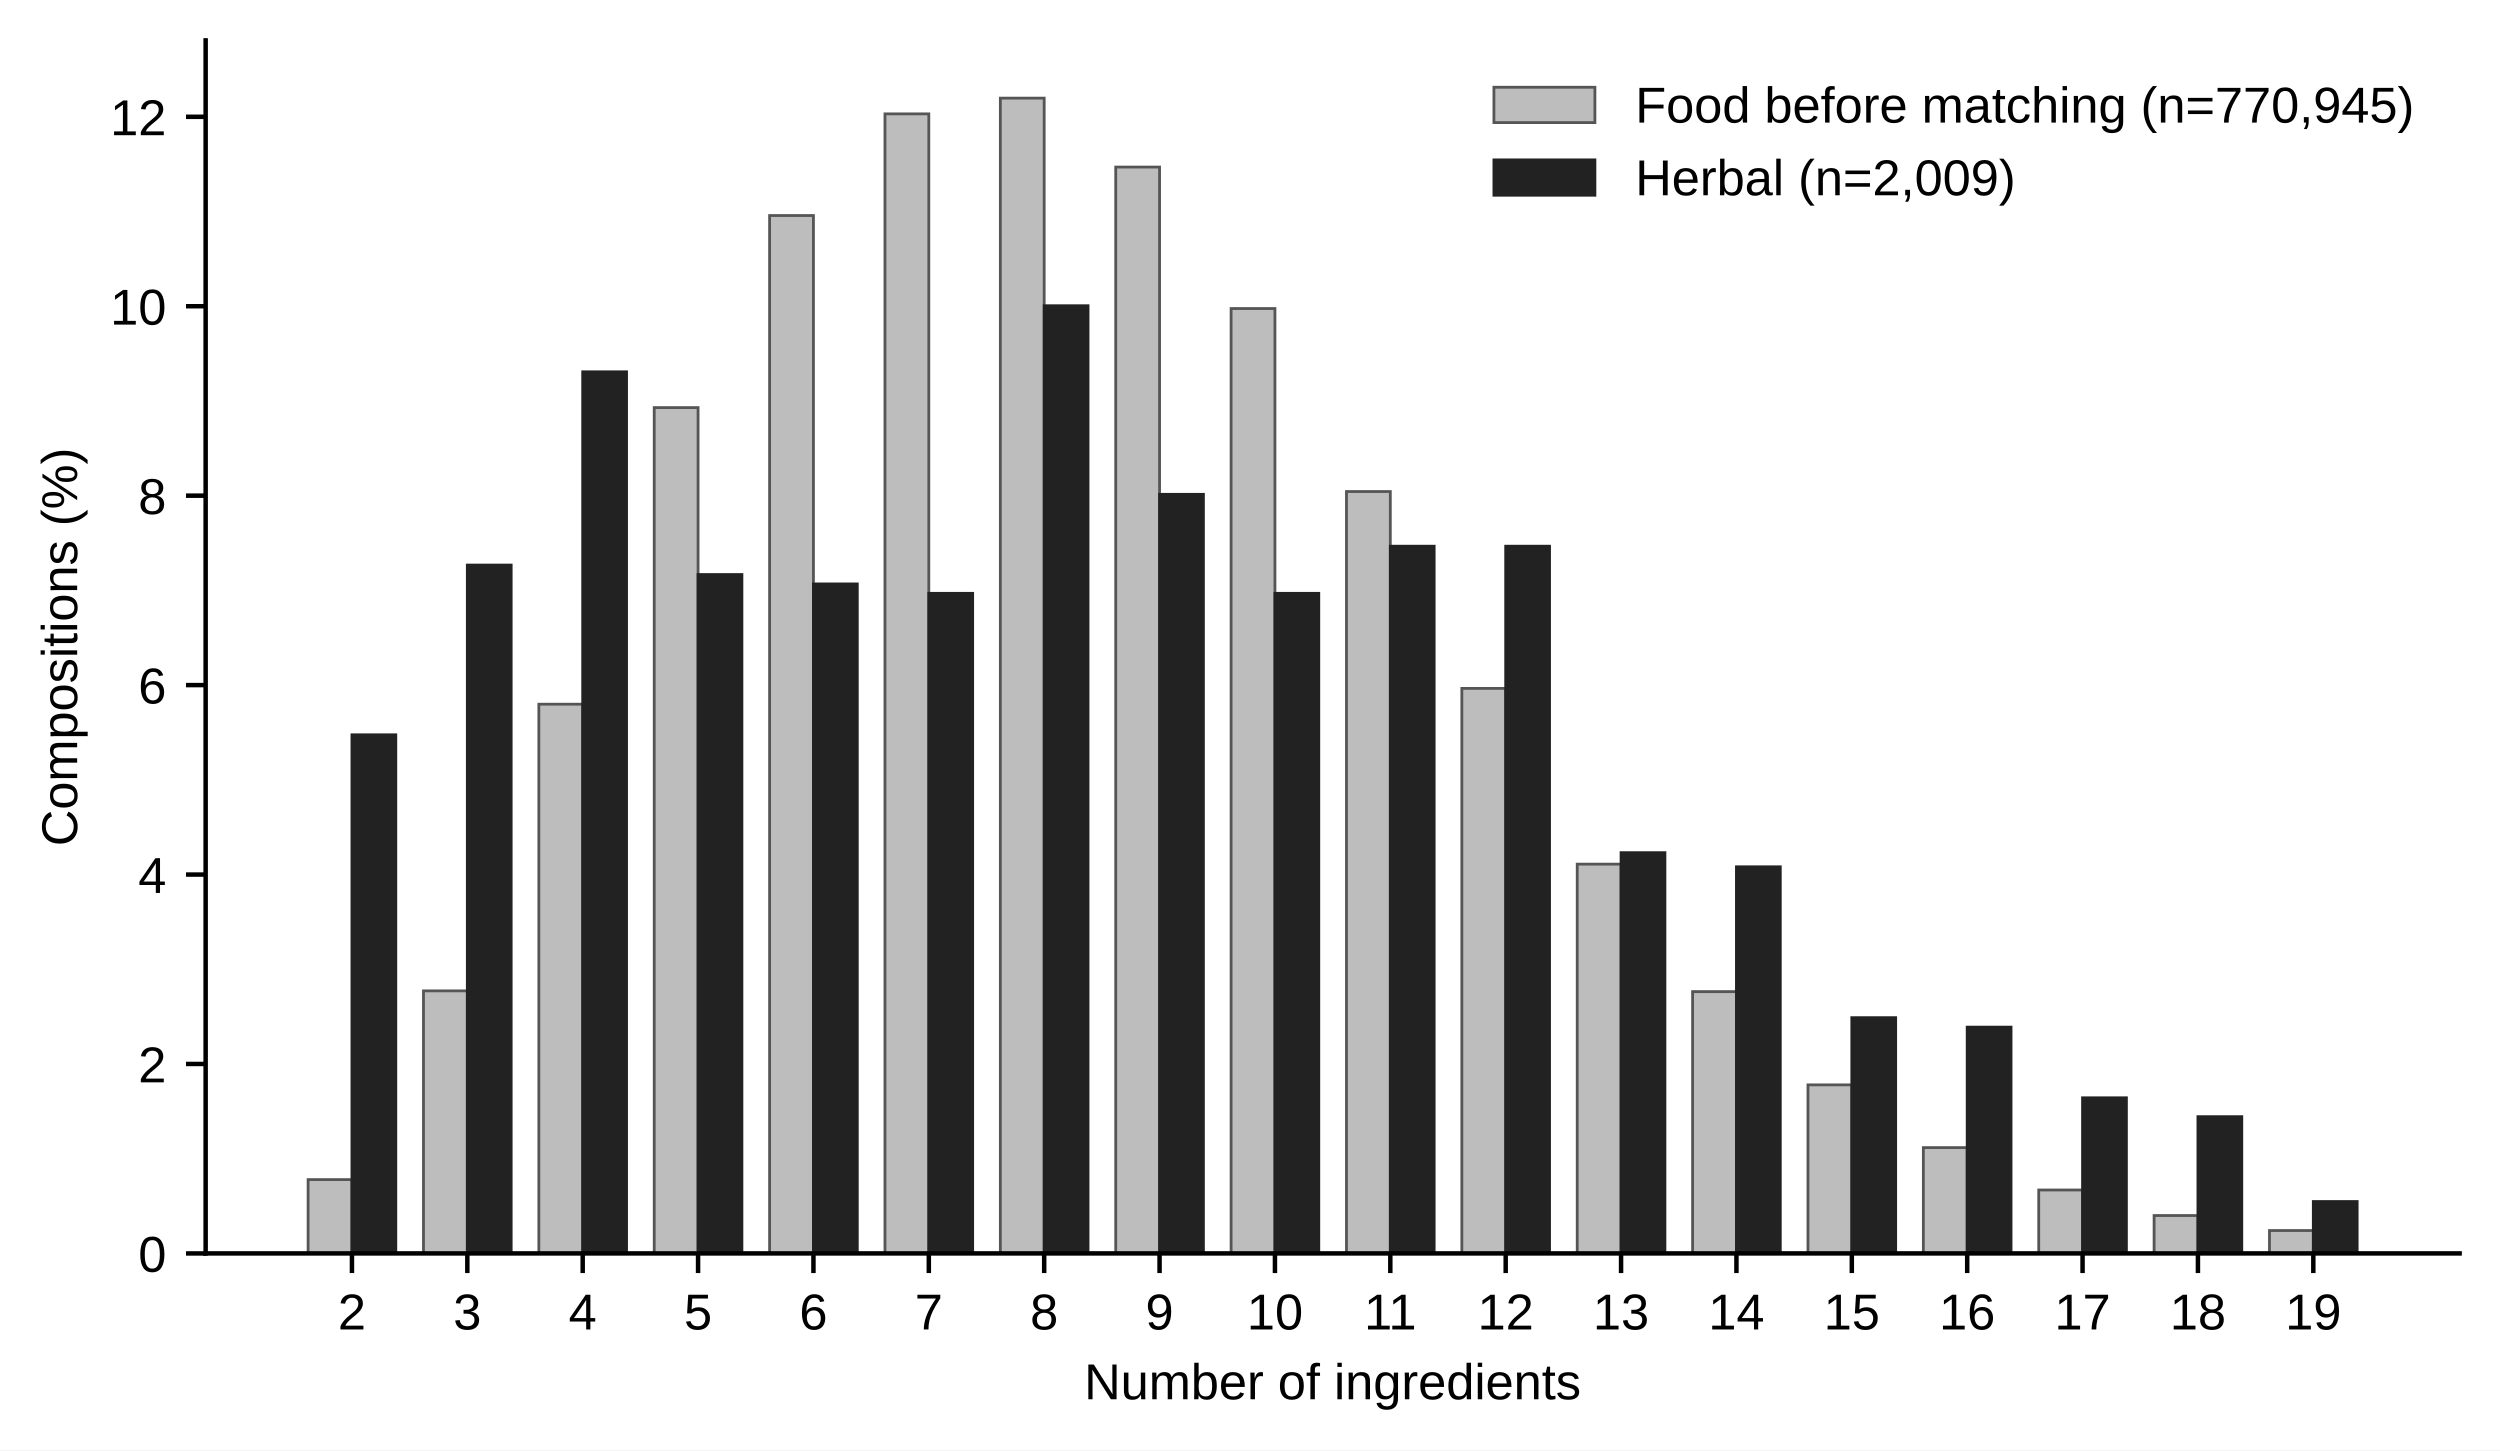
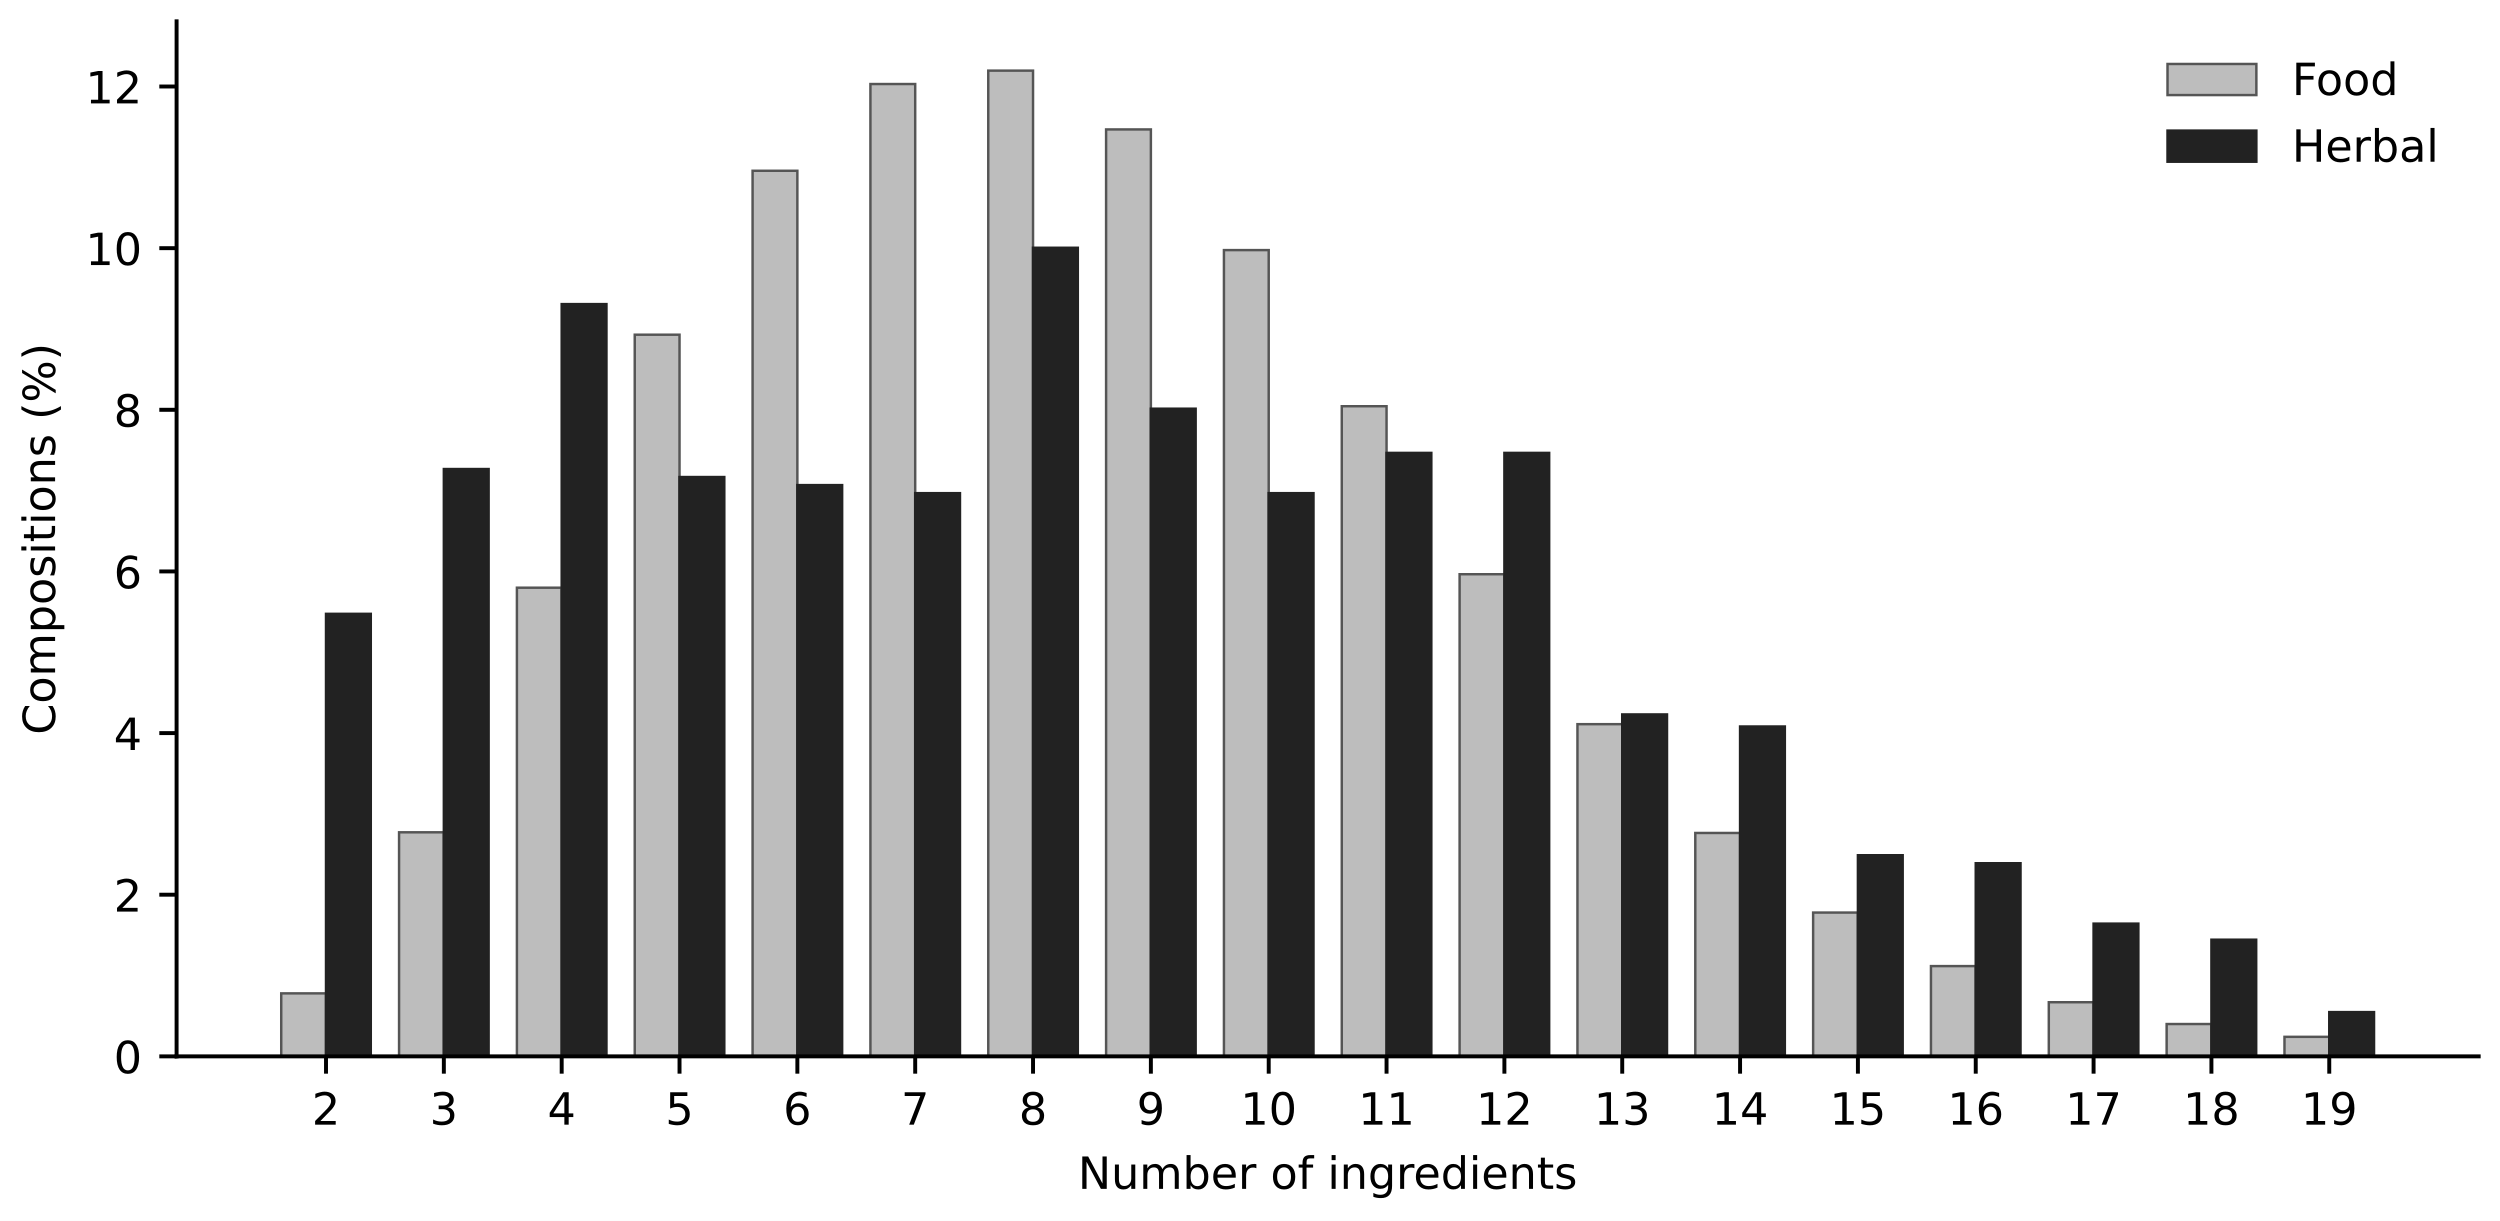
- <svg xmlns="http://www.w3.org/2000/svg" xmlns:xlink="http://www.w3.org/1999/xlink" width="445.616pt" height="258.509pt" viewBox="0 0 445.616 258.509" version="1.1">
+ <svg xmlns="http://www.w3.org/2000/svg" xmlns:xlink="http://www.w3.org/1999/xlink" width="506.451pt" height="247.319pt" viewBox="0 0 506.451 247.319" version="1.1">
  <defs>
    <style type="text/css">*{stroke-linejoin: round; stroke-linecap: butt}</style>
  </defs>
  <g id="figure_1">
    <g id="patch_1">
-       <path d="M 0 258.509 L 445.616 258.509 L 445.616 0 L 0 0 z " style="fill: #ffffff" />
+       <path d="M 0 247.319 L 506.451 247.319 L 506.451 0 L 0 0 z " style="fill: #ffffff" />
    </g>
    <g id="axes_1">
      <g id="patch_2">
-         <path d="M 36.656 223.416 L 438.416 223.416 L 438.416 7.2 L 36.656 7.2 z " style="fill: #ffffff" />
+         <path d="M 35.773 213.998 L 502.131 213.998 L 502.131 4.32 L 35.773 4.32 z " style="fill: #ffffff" />
      </g>
      <g id="patch_3">
-         <path d="M 54.918 223.416 L 62.733 223.416 L 62.733 210.261 L 54.918 210.261 z " clip-path="url(#p58b0df833a)" style="fill: #bdbdbd; stroke: #555555; stroke-width: 0.5; stroke-linejoin: miter" />
+         <path d="M 56.971 213.998 L 66.043 213.998 L 66.043 201.241 L 56.971 201.241 z " clip-path="url(#p1a6718b6a3)" style="fill: #bdbdbd; stroke: #555555; stroke-width: 0.5; stroke-linejoin: miter" />
      </g>
      <g id="patch_4">
-         <path d="M 75.483 223.416 L 83.298 223.416 L 83.298 176.615 L 75.483 176.615 z " clip-path="url(#p58b0df833a)" style="fill: #bdbdbd; stroke: #555555; stroke-width: 0.5; stroke-linejoin: miter" />
+         <path d="M 80.843 213.998 L 89.914 213.998 L 89.914 168.612 L 80.843 168.612 z " clip-path="url(#p1a6718b6a3)" style="fill: #bdbdbd; stroke: #555555; stroke-width: 0.5; stroke-linejoin: miter" />
      </g>
      <g id="patch_5">
-         <path d="M 96.048 223.416 L 103.863 223.416 L 103.863 125.516 L 96.048 125.516 z " clip-path="url(#p58b0df833a)" style="fill: #bdbdbd; stroke: #555555; stroke-width: 0.5; stroke-linejoin: miter" />
+         <path d="M 104.715 213.998 L 113.786 213.998 L 113.786 119.058 L 104.715 119.058 z " clip-path="url(#p1a6718b6a3)" style="fill: #bdbdbd; stroke: #555555; stroke-width: 0.5; stroke-linejoin: miter" />
      </g>
      <g id="patch_6">
-         <path d="M 116.613 223.416 L 124.428 223.416 L 124.428 72.658 L 116.613 72.658 z " clip-path="url(#p58b0df833a)" style="fill: #bdbdbd; stroke: #555555; stroke-width: 0.5; stroke-linejoin: miter" />
+         <path d="M 128.586 213.998 L 137.658 213.998 L 137.658 67.798 L 128.586 67.798 z " clip-path="url(#p1a6718b6a3)" style="fill: #bdbdbd; stroke: #555555; stroke-width: 0.5; stroke-linejoin: miter" />
      </g>
      <g id="patch_7">
-         <path d="M 137.178 223.416 L 144.993 223.416 L 144.993 38.418 L 137.178 38.418 z " clip-path="url(#p58b0df833a)" style="fill: #bdbdbd; stroke: #555555; stroke-width: 0.5; stroke-linejoin: miter" />
+         <path d="M 152.458 213.998 L 161.529 213.998 L 161.529 34.594 L 152.458 34.594 z " clip-path="url(#p1a6718b6a3)" style="fill: #bdbdbd; stroke: #555555; stroke-width: 0.5; stroke-linejoin: miter" />
      </g>
      <g id="patch_8">
-         <path d="M 157.744 223.416 L 165.558 223.416 L 165.558 20.299 L 157.744 20.299 z " clip-path="url(#p58b0df833a)" style="fill: #bdbdbd; stroke: #555555; stroke-width: 0.5; stroke-linejoin: miter" />
+         <path d="M 176.33 213.998 L 185.401 213.998 L 185.401 17.023 L 176.33 17.023 z " clip-path="url(#p1a6718b6a3)" style="fill: #bdbdbd; stroke: #555555; stroke-width: 0.5; stroke-linejoin: miter" />
      </g>
      <g id="patch_9">
-         <path d="M 178.309 223.416 L 186.123 223.416 L 186.123 17.496 L 178.309 17.496 z " clip-path="url(#p58b0df833a)" style="fill: #bdbdbd; stroke: #555555; stroke-width: 0.5; stroke-linejoin: miter" />
+         <path d="M 200.202 213.998 L 209.273 213.998 L 209.273 14.305 L 200.202 14.305 z " clip-path="url(#p1a6718b6a3)" style="fill: #bdbdbd; stroke: #555555; stroke-width: 0.5; stroke-linejoin: miter" />
      </g>
      <g id="patch_10">
-         <path d="M 198.874 223.416 L 206.688 223.416 L 206.688 29.779 L 198.874 29.779 z " clip-path="url(#p58b0df833a)" style="fill: #bdbdbd; stroke: #555555; stroke-width: 0.5; stroke-linejoin: miter" />
+         <path d="M 224.073 213.998 L 233.145 213.998 L 233.145 26.216 L 224.073 26.216 z " clip-path="url(#p1a6718b6a3)" style="fill: #bdbdbd; stroke: #555555; stroke-width: 0.5; stroke-linejoin: miter" />
      </g>
      <g id="patch_11">
-         <path d="M 219.439 223.416 L 227.254 223.416 L 227.254 54.996 L 219.439 54.996 z " clip-path="url(#p58b0df833a)" style="fill: #bdbdbd; stroke: #555555; stroke-width: 0.5; stroke-linejoin: miter" />
+         <path d="M 247.945 213.998 L 257.016 213.998 L 257.016 50.671 L 247.945 50.671 z " clip-path="url(#p1a6718b6a3)" style="fill: #bdbdbd; stroke: #555555; stroke-width: 0.5; stroke-linejoin: miter" />
      </g>
      <g id="patch_12">
-         <path d="M 240.004 223.416 L 247.819 223.416 L 247.819 87.611 L 240.004 87.611 z " clip-path="url(#p58b0df833a)" style="fill: #bdbdbd; stroke: #555555; stroke-width: 0.5; stroke-linejoin: miter" />
+         <path d="M 271.817 213.998 L 280.888 213.998 L 280.888 82.299 L 271.817 82.299 z " clip-path="url(#p1a6718b6a3)" style="fill: #bdbdbd; stroke: #555555; stroke-width: 0.5; stroke-linejoin: miter" />
      </g>
      <g id="patch_13">
-         <path d="M 260.569 223.416 L 268.384 223.416 L 268.384 122.704 L 260.569 122.704 z " clip-path="url(#p58b0df833a)" style="fill: #bdbdbd; stroke: #555555; stroke-width: 0.5; stroke-linejoin: miter" />
+         <path d="M 295.688 213.998 L 304.76 213.998 L 304.76 116.331 L 295.688 116.331 z " clip-path="url(#p1a6718b6a3)" style="fill: #bdbdbd; stroke: #555555; stroke-width: 0.5; stroke-linejoin: miter" />
      </g>
      <g id="patch_14">
-         <path d="M 281.134 223.416 L 288.949 223.416 L 288.949 154.024 L 281.134 154.024 z " clip-path="url(#p58b0df833a)" style="fill: #bdbdbd; stroke: #555555; stroke-width: 0.5; stroke-linejoin: miter" />
+         <path d="M 319.56 213.998 L 328.631 213.998 L 328.631 146.704 L 319.56 146.704 z " clip-path="url(#p1a6718b6a3)" style="fill: #bdbdbd; stroke: #555555; stroke-width: 0.5; stroke-linejoin: miter" />
      </g>
      <g id="patch_15">
-         <path d="M 301.699 223.416 L 309.514 223.416 L 309.514 176.755 L 301.699 176.755 z " clip-path="url(#p58b0df833a)" style="fill: #bdbdbd; stroke: #555555; stroke-width: 0.5; stroke-linejoin: miter" />
+         <path d="M 343.432 213.998 L 352.503 213.998 L 352.503 168.748 L 343.432 168.748 z " clip-path="url(#p1a6718b6a3)" style="fill: #bdbdbd; stroke: #555555; stroke-width: 0.5; stroke-linejoin: miter" />
      </g>
      <g id="patch_16">
-         <path d="M 322.264 223.416 L 330.079 223.416 L 330.079 193.375 L 322.264 193.375 z " clip-path="url(#p58b0df833a)" style="fill: #bdbdbd; stroke: #555555; stroke-width: 0.5; stroke-linejoin: miter" />
+         <path d="M 367.304 213.998 L 376.375 213.998 L 376.375 184.865 L 367.304 184.865 z " clip-path="url(#p1a6718b6a3)" style="fill: #bdbdbd; stroke: #555555; stroke-width: 0.5; stroke-linejoin: miter" />
      </g>
      <g id="patch_17">
-         <path d="M 342.83 223.416 L 350.644 223.416 L 350.644 204.556 L 342.83 204.556 z " clip-path="url(#p58b0df833a)" style="fill: #bdbdbd; stroke: #555555; stroke-width: 0.5; stroke-linejoin: miter" />
+         <path d="M 391.175 213.998 L 400.247 213.998 L 400.247 195.709 L 391.175 195.709 z " clip-path="url(#p1a6718b6a3)" style="fill: #bdbdbd; stroke: #555555; stroke-width: 0.5; stroke-linejoin: miter" />
      </g>
      <g id="patch_18">
-         <path d="M 363.395 223.416 L 371.209 223.416 L 371.209 212.114 L 363.395 212.114 z " clip-path="url(#p58b0df833a)" style="fill: #bdbdbd; stroke: #555555; stroke-width: 0.5; stroke-linejoin: miter" />
+         <path d="M 415.047 213.998 L 424.118 213.998 L 424.118 203.037 L 415.047 203.037 z " clip-path="url(#p1a6718b6a3)" style="fill: #bdbdbd; stroke: #555555; stroke-width: 0.5; stroke-linejoin: miter" />
      </g>
      <g id="patch_19">
-         <path d="M 383.96 223.416 L 391.774 223.416 L 391.774 216.664 L 383.96 216.664 z " clip-path="url(#p58b0df833a)" style="fill: #bdbdbd; stroke: #555555; stroke-width: 0.5; stroke-linejoin: miter" />
+         <path d="M 438.919 213.998 L 447.99 213.998 L 447.99 207.451 L 438.919 207.451 z " clip-path="url(#p1a6718b6a3)" style="fill: #bdbdbd; stroke: #555555; stroke-width: 0.5; stroke-linejoin: miter" />
      </g>
      <g id="patch_20">
-         <path d="M 404.525 223.416 L 412.34 223.416 L 412.34 219.341 L 404.525 219.341 z " clip-path="url(#p58b0df833a)" style="fill: #bdbdbd; stroke: #555555; stroke-width: 0.5; stroke-linejoin: miter" />
+         <path d="M 462.791 213.998 L 471.862 213.998 L 471.862 210.046 L 462.791 210.046 z " clip-path="url(#p1a6718b6a3)" style="fill: #bdbdbd; stroke: #555555; stroke-width: 0.5; stroke-linejoin: miter" />
      </g>
      <g id="patch_21">
-         <path d="M 62.733 223.416 L 70.547 223.416 L 70.547 130.975 L 62.733 130.975 z " clip-path="url(#p58b0df833a)" style="fill: #222222; stroke: #222222; stroke-width: 0.5; stroke-linejoin: miter" />
+         <path d="M 66.043 213.998 L 75.114 213.998 L 75.114 124.352 L 66.043 124.352 z " clip-path="url(#p1a6718b6a3)" style="fill: #222222; stroke: #222222; stroke-width: 0.5; stroke-linejoin: miter" />
      </g>
      <g id="patch_22">
-         <path d="M 83.298 223.416 L 91.113 223.416 L 91.113 100.722 L 83.298 100.722 z " clip-path="url(#p58b0df833a)" style="fill: #222222; stroke: #222222; stroke-width: 0.5; stroke-linejoin: miter" />
+         <path d="M 89.914 213.998 L 98.986 213.998 L 98.986 95.014 L 89.914 95.014 z " clip-path="url(#p1a6718b6a3)" style="fill: #222222; stroke: #222222; stroke-width: 0.5; stroke-linejoin: miter" />
      </g>
      <g id="patch_23">
-         <path d="M 103.863 223.416 L 111.678 223.416 L 111.678 66.267 L 103.863 66.267 z " clip-path="url(#p58b0df833a)" style="fill: #222222; stroke: #222222; stroke-width: 0.5; stroke-linejoin: miter" />
+         <path d="M 113.786 213.998 L 122.857 213.998 L 122.857 61.601 L 113.786 61.601 z " clip-path="url(#p1a6718b6a3)" style="fill: #222222; stroke: #222222; stroke-width: 0.5; stroke-linejoin: miter" />
      </g>
      <g id="patch_24">
-         <path d="M 124.428 223.416 L 132.243 223.416 L 132.243 102.403 L 124.428 102.403 z " clip-path="url(#p58b0df833a)" style="fill: #222222; stroke: #222222; stroke-width: 0.5; stroke-linejoin: miter" />
+         <path d="M 137.658 213.998 L 146.729 213.998 L 146.729 96.644 L 137.658 96.644 z " clip-path="url(#p1a6718b6a3)" style="fill: #222222; stroke: #222222; stroke-width: 0.5; stroke-linejoin: miter" />
      </g>
      <g id="patch_25">
-         <path d="M 144.993 223.416 L 152.808 223.416 L 152.808 104.083 L 144.993 104.083 z " clip-path="url(#p58b0df833a)" style="fill: #222222; stroke: #222222; stroke-width: 0.5; stroke-linejoin: miter" />
+         <path d="M 161.529 213.998 L 170.601 213.998 L 170.601 98.274 L 161.529 98.274 z " clip-path="url(#p1a6718b6a3)" style="fill: #222222; stroke: #222222; stroke-width: 0.5; stroke-linejoin: miter" />
      </g>
      <g id="patch_26">
-         <path d="M 165.558 223.416 L 173.373 223.416 L 173.373 105.764 L 165.558 105.764 z " clip-path="url(#p58b0df833a)" style="fill: #222222; stroke: #222222; stroke-width: 0.5; stroke-linejoin: miter" />
+         <path d="M 185.401 213.998 L 194.472 213.998 L 194.472 99.904 L 185.401 99.904 z " clip-path="url(#p1a6718b6a3)" style="fill: #222222; stroke: #222222; stroke-width: 0.5; stroke-linejoin: miter" />
      </g>
      <g id="patch_27">
-         <path d="M 186.123 223.416 L 193.938 223.416 L 193.938 54.501 L 186.123 54.501 z " clip-path="url(#p58b0df833a)" style="fill: #222222; stroke: #222222; stroke-width: 0.5; stroke-linejoin: miter" />
+         <path d="M 209.273 213.998 L 218.344 213.998 L 218.344 50.191 L 209.273 50.191 z " clip-path="url(#p1a6718b6a3)" style="fill: #222222; stroke: #222222; stroke-width: 0.5; stroke-linejoin: miter" />
      </g>
      <g id="patch_28">
-         <path d="M 206.688 223.416 L 214.503 223.416 L 214.503 88.116 L 206.688 88.116 z " clip-path="url(#p58b0df833a)" style="fill: #222222; stroke: #222222; stroke-width: 0.5; stroke-linejoin: miter" />
+         <path d="M 233.145 213.998 L 242.216 213.998 L 242.216 82.789 L 233.145 82.789 z " clip-path="url(#p1a6718b6a3)" style="fill: #222222; stroke: #222222; stroke-width: 0.5; stroke-linejoin: miter" />
      </g>
      <g id="patch_29">
-         <path d="M 227.254 223.416 L 235.068 223.416 L 235.068 105.764 L 227.254 105.764 z " clip-path="url(#p58b0df833a)" style="fill: #222222; stroke: #222222; stroke-width: 0.5; stroke-linejoin: miter" />
+         <path d="M 257.016 213.998 L 266.088 213.998 L 266.088 99.904 L 257.016 99.904 z " clip-path="url(#p1a6718b6a3)" style="fill: #222222; stroke: #222222; stroke-width: 0.5; stroke-linejoin: miter" />
      </g>
      <g id="patch_30">
-         <path d="M 247.819 223.416 L 255.633 223.416 L 255.633 97.36 L 247.819 97.36 z " clip-path="url(#p58b0df833a)" style="fill: #222222; stroke: #222222; stroke-width: 0.5; stroke-linejoin: miter" />
+         <path d="M 280.888 213.998 L 289.959 213.998 L 289.959 91.754 L 280.888 91.754 z " clip-path="url(#p1a6718b6a3)" style="fill: #222222; stroke: #222222; stroke-width: 0.5; stroke-linejoin: miter" />
      </g>
      <g id="patch_31">
-         <path d="M 268.384 223.416 L 276.199 223.416 L 276.199 97.36 L 268.384 97.36 z " clip-path="url(#p58b0df833a)" style="fill: #222222; stroke: #222222; stroke-width: 0.5; stroke-linejoin: miter" />
+         <path d="M 304.76 213.998 L 313.831 213.998 L 313.831 91.754 L 304.76 91.754 z " clip-path="url(#p1a6718b6a3)" style="fill: #222222; stroke: #222222; stroke-width: 0.5; stroke-linejoin: miter" />
      </g>
      <g id="patch_32">
-         <path d="M 288.949 223.416 L 296.764 223.416 L 296.764 151.984 L 288.949 151.984 z " clip-path="url(#p58b0df833a)" style="fill: #222222; stroke: #222222; stroke-width: 0.5; stroke-linejoin: miter" />
+         <path d="M 328.631 213.998 L 337.703 213.998 L 337.703 144.726 L 328.631 144.726 z " clip-path="url(#p1a6718b6a3)" style="fill: #222222; stroke: #222222; stroke-width: 0.5; stroke-linejoin: miter" />
      </g>
      <g id="patch_33">
-         <path d="M 309.514 223.416 L 317.329 223.416 L 317.329 154.506 L 309.514 154.506 z " clip-path="url(#p58b0df833a)" style="fill: #222222; stroke: #222222; stroke-width: 0.5; stroke-linejoin: miter" />
+         <path d="M 352.503 213.998 L 361.574 213.998 L 361.574 147.171 L 352.503 147.171 z " clip-path="url(#p1a6718b6a3)" style="fill: #222222; stroke: #222222; stroke-width: 0.5; stroke-linejoin: miter" />
      </g>
      <g id="patch_34">
-         <path d="M 330.079 223.416 L 337.894 223.416 L 337.894 181.397 L 330.079 181.397 z " clip-path="url(#p58b0df833a)" style="fill: #222222; stroke: #222222; stroke-width: 0.5; stroke-linejoin: miter" />
+         <path d="M 376.375 213.998 L 385.446 213.998 L 385.446 173.25 L 376.375 173.25 z " clip-path="url(#p1a6718b6a3)" style="fill: #222222; stroke: #222222; stroke-width: 0.5; stroke-linejoin: miter" />
      </g>
      <g id="patch_35">
-         <path d="M 350.644 223.416 L 358.459 223.416 L 358.459 183.078 L 350.644 183.078 z " clip-path="url(#p58b0df833a)" style="fill: #222222; stroke: #222222; stroke-width: 0.5; stroke-linejoin: miter" />
+         <path d="M 400.247 213.998 L 409.318 213.998 L 409.318 174.88 L 400.247 174.88 z " clip-path="url(#p1a6718b6a3)" style="fill: #222222; stroke: #222222; stroke-width: 0.5; stroke-linejoin: miter" />
      </g>
      <g id="patch_36">
-         <path d="M 371.209 223.416 L 379.024 223.416 L 379.024 195.684 L 371.209 195.684 z " clip-path="url(#p58b0df833a)" style="fill: #222222; stroke: #222222; stroke-width: 0.5; stroke-linejoin: miter" />
+         <path d="M 424.118 213.998 L 433.19 213.998 L 433.19 187.104 L 424.118 187.104 z " clip-path="url(#p1a6718b6a3)" style="fill: #222222; stroke: #222222; stroke-width: 0.5; stroke-linejoin: miter" />
      </g>
      <g id="patch_37">
-         <path d="M 391.774 223.416 L 399.589 223.416 L 399.589 199.045 L 391.774 199.045 z " clip-path="url(#p58b0df833a)" style="fill: #222222; stroke: #222222; stroke-width: 0.5; stroke-linejoin: miter" />
+         <path d="M 447.99 213.998 L 457.061 213.998 L 457.061 190.364 L 447.99 190.364 z " clip-path="url(#p1a6718b6a3)" style="fill: #222222; stroke: #222222; stroke-width: 0.5; stroke-linejoin: miter" />
      </g>
      <g id="patch_38">
-         <path d="M 412.34 223.416 L 420.154 223.416 L 420.154 214.172 L 412.34 214.172 z " clip-path="url(#p58b0df833a)" style="fill: #222222; stroke: #222222; stroke-width: 0.5; stroke-linejoin: miter" />
+         <path d="M 471.862 213.998 L 480.933 213.998 L 480.933 205.033 L 471.862 205.033 z " clip-path="url(#p1a6718b6a3)" style="fill: #222222; stroke: #222222; stroke-width: 0.5; stroke-linejoin: miter" />
      </g>
      <g id="matplotlib.axis_1">
        <g id="xtick_1">
          <g id="line2d_1">
            <defs>
              <path id="mbc4b600197" d="M 0 0 L 0 3.5 " style="stroke: #000000; stroke-width: 0.8" />
            </defs>
            <g>
-               <use xlink:href="#mbc4b600197" x="62.733" y="223.416" style="stroke: #000000; stroke-width: 0.8" />
+               <use xlink:href="#mbc4b600197" x="66.043" y="213.998" style="stroke: #000000; stroke-width: 0.8" />
            </g>
          </g>
          <g id="text_1">
-             <text style="font-size: 9px; font-family: 'Arial', 'Helvetica', 'DejaVu Sans', sans-serif; text-anchor: middle" x="62.733" y="236.968" transform="rotate(-0 62.73271 236.9682)">2</text>
+             <text style="font-size: 9px; font-family: 'DejaVu Sans', sans-serif; text-anchor: middle" x="66.043" y="227.836" transform="rotate(-0 66.04254 227.8358)">2</text>
          </g>
        </g>
        <g id="xtick_2">
          <g id="line2d_2">
            <g>
-               <use xlink:href="#mbc4b600197" x="83.298" y="223.416" style="stroke: #000000; stroke-width: 0.8" />
+               <use xlink:href="#mbc4b600197" x="89.914" y="213.998" style="stroke: #000000; stroke-width: 0.8" />
            </g>
          </g>
          <g id="text_2">
-             <text style="font-size: 9px; font-family: 'Arial', 'Helvetica', 'DejaVu Sans', sans-serif; text-anchor: middle" x="83.298" y="236.968" transform="rotate(-0 83.29782 236.9682)">3</text>
+             <text style="font-size: 9px; font-family: 'DejaVu Sans', sans-serif; text-anchor: middle" x="89.914" y="227.836" transform="rotate(-0 89.91426 227.8358)">3</text>
          </g>
        </g>
        <g id="xtick_3">
          <g id="line2d_3">
            <g>
-               <use xlink:href="#mbc4b600197" x="103.863" y="223.416" style="stroke: #000000; stroke-width: 0.8" />
+               <use xlink:href="#mbc4b600197" x="113.786" y="213.998" style="stroke: #000000; stroke-width: 0.8" />
            </g>
          </g>
          <g id="text_3">
-             <text style="font-size: 9px; font-family: 'Arial', 'Helvetica', 'DejaVu Sans', sans-serif; text-anchor: middle" x="103.863" y="236.968" transform="rotate(-0 103.8629 236.9682)">4</text>
+             <text style="font-size: 9px; font-family: 'DejaVu Sans', sans-serif; text-anchor: middle" x="113.786" y="227.836" transform="rotate(-0 113.786 227.8358)">4</text>
          </g>
        </g>
        <g id="xtick_4">
          <g id="line2d_4">
            <g>
-               <use xlink:href="#mbc4b600197" x="124.428" y="223.416" style="stroke: #000000; stroke-width: 0.8" />
+               <use xlink:href="#mbc4b600197" x="137.658" y="213.998" style="stroke: #000000; stroke-width: 0.8" />
            </g>
          </g>
          <g id="text_4">
-             <text style="font-size: 9px; font-family: 'Arial', 'Helvetica', 'DejaVu Sans', sans-serif; text-anchor: middle" x="124.428" y="236.968" transform="rotate(-0 124.428 236.9682)">5</text>
+             <text style="font-size: 9px; font-family: 'DejaVu Sans', sans-serif; text-anchor: middle" x="137.658" y="227.836" transform="rotate(-0 137.6577 227.8358)">5</text>
          </g>
        </g>
        <g id="xtick_5">
          <g id="line2d_5">
            <g>
-               <use xlink:href="#mbc4b600197" x="144.993" y="223.416" style="stroke: #000000; stroke-width: 0.8" />
+               <use xlink:href="#mbc4b600197" x="161.529" y="213.998" style="stroke: #000000; stroke-width: 0.8" />
            </g>
          </g>
          <g id="text_5">
-             <text style="font-size: 9px; font-family: 'Arial', 'Helvetica', 'DejaVu Sans', sans-serif; text-anchor: middle" x="144.993" y="236.968" transform="rotate(-0 144.9932 236.9682)">6</text>
+             <text style="font-size: 9px; font-family: 'DejaVu Sans', sans-serif; text-anchor: middle" x="161.529" y="227.836" transform="rotate(-0 161.5294 227.8358)">6</text>
          </g>
        </g>
        <g id="xtick_6">
          <g id="line2d_6">
            <g>
-               <use xlink:href="#mbc4b600197" x="165.558" y="223.416" style="stroke: #000000; stroke-width: 0.8" />
+               <use xlink:href="#mbc4b600197" x="185.401" y="213.998" style="stroke: #000000; stroke-width: 0.8" />
            </g>
          </g>
          <g id="text_6">
-             <text style="font-size: 9px; font-family: 'Arial', 'Helvetica', 'DejaVu Sans', sans-serif; text-anchor: middle" x="165.558" y="236.968" transform="rotate(-0 165.5583 236.9682)">7</text>
+             <text style="font-size: 9px; font-family: 'DejaVu Sans', sans-serif; text-anchor: middle" x="185.401" y="227.836" transform="rotate(-0 185.4011 227.8358)">7</text>
          </g>
        </g>
        <g id="xtick_7">
          <g id="line2d_7">
            <g>
-               <use xlink:href="#mbc4b600197" x="186.123" y="223.416" style="stroke: #000000; stroke-width: 0.8" />
+               <use xlink:href="#mbc4b600197" x="209.273" y="213.998" style="stroke: #000000; stroke-width: 0.8" />
            </g>
          </g>
          <g id="text_7">
-             <text style="font-size: 9px; font-family: 'Arial', 'Helvetica', 'DejaVu Sans', sans-serif; text-anchor: middle" x="186.123" y="236.968" transform="rotate(-0 186.1234 236.9682)">8</text>
+             <text style="font-size: 9px; font-family: 'DejaVu Sans', sans-serif; text-anchor: middle" x="209.273" y="227.836" transform="rotate(-0 209.2729 227.8358)">8</text>
          </g>
        </g>
        <g id="xtick_8">
          <g id="line2d_8">
            <g>
-               <use xlink:href="#mbc4b600197" x="206.688" y="223.416" style="stroke: #000000; stroke-width: 0.8" />
+               <use xlink:href="#mbc4b600197" x="233.145" y="213.998" style="stroke: #000000; stroke-width: 0.8" />
            </g>
          </g>
          <g id="text_8">
-             <text style="font-size: 9px; font-family: 'Arial', 'Helvetica', 'DejaVu Sans', sans-serif; text-anchor: middle" x="206.688" y="236.968" transform="rotate(-0 206.6885 236.9682)">9</text>
+             <text style="font-size: 9px; font-family: 'DejaVu Sans', sans-serif; text-anchor: middle" x="233.145" y="227.836" transform="rotate(-0 233.1446 227.8358)">9</text>
          </g>
        </g>
        <g id="xtick_9">
          <g id="line2d_9">
            <g>
-               <use xlink:href="#mbc4b600197" x="227.254" y="223.416" style="stroke: #000000; stroke-width: 0.8" />
+               <use xlink:href="#mbc4b600197" x="257.016" y="213.998" style="stroke: #000000; stroke-width: 0.8" />
            </g>
          </g>
          <g id="text_9">
-             <text style="font-size: 9px; font-family: 'Arial', 'Helvetica', 'DejaVu Sans', sans-serif; text-anchor: middle" x="227.254" y="236.968" transform="rotate(-0 227.2536 236.9682)">10</text>
+             <text style="font-size: 9px; font-family: 'DejaVu Sans', sans-serif; text-anchor: middle" x="257.016" y="227.836" transform="rotate(-0 257.0163 227.8358)">10</text>
          </g>
        </g>
        <g id="xtick_10">
          <g id="line2d_10">
            <g>
-               <use xlink:href="#mbc4b600197" x="247.819" y="223.416" style="stroke: #000000; stroke-width: 0.8" />
+               <use xlink:href="#mbc4b600197" x="280.888" y="213.998" style="stroke: #000000; stroke-width: 0.8" />
            </g>
          </g>
          <g id="text_10">
-             <text style="font-size: 9px; font-family: 'Arial', 'Helvetica', 'DejaVu Sans', sans-serif; text-anchor: middle" x="247.819" y="236.968" transform="rotate(-0 247.8187 236.9682)">11</text>
+             <text style="font-size: 9px; font-family: 'DejaVu Sans', sans-serif; text-anchor: middle" x="280.888" y="227.836" transform="rotate(-0 280.888 227.8358)">11</text>
          </g>
        </g>
        <g id="xtick_11">
          <g id="line2d_11">
            <g>
-               <use xlink:href="#mbc4b600197" x="268.384" y="223.416" style="stroke: #000000; stroke-width: 0.8" />
+               <use xlink:href="#mbc4b600197" x="304.76" y="213.998" style="stroke: #000000; stroke-width: 0.8" />
            </g>
          </g>
          <g id="text_11">
-             <text style="font-size: 9px; font-family: 'Arial', 'Helvetica', 'DejaVu Sans', sans-serif; text-anchor: middle" x="268.384" y="236.968" transform="rotate(-0 268.3838 236.9682)">12</text>
+             <text style="font-size: 9px; font-family: 'DejaVu Sans', sans-serif; text-anchor: middle" x="304.76" y="227.836" transform="rotate(-0 304.7597 227.8358)">12</text>
          </g>
        </g>
        <g id="xtick_12">
          <g id="line2d_12">
            <g>
-               <use xlink:href="#mbc4b600197" x="288.949" y="223.416" style="stroke: #000000; stroke-width: 0.8" />
+               <use xlink:href="#mbc4b600197" x="328.631" y="213.998" style="stroke: #000000; stroke-width: 0.8" />
            </g>
          </g>
          <g id="text_12">
-             <text style="font-size: 9px; font-family: 'Arial', 'Helvetica', 'DejaVu Sans', sans-serif; text-anchor: middle" x="288.949" y="236.968" transform="rotate(-0 288.9489 236.9682)">13</text>
+             <text style="font-size: 9px; font-family: 'DejaVu Sans', sans-serif; text-anchor: middle" x="328.631" y="227.836" transform="rotate(-0 328.6314 227.8358)">13</text>
          </g>
        </g>
        <g id="xtick_13">
          <g id="line2d_13">
            <g>
-               <use xlink:href="#mbc4b600197" x="309.514" y="223.416" style="stroke: #000000; stroke-width: 0.8" />
+               <use xlink:href="#mbc4b600197" x="352.503" y="213.998" style="stroke: #000000; stroke-width: 0.8" />
            </g>
          </g>
          <g id="text_13">
-             <text style="font-size: 9px; font-family: 'Arial', 'Helvetica', 'DejaVu Sans', sans-serif; text-anchor: middle" x="309.514" y="236.968" transform="rotate(-0 309.514 236.9682)">14</text>
+             <text style="font-size: 9px; font-family: 'DejaVu Sans', sans-serif; text-anchor: middle" x="352.503" y="227.836" transform="rotate(-0 352.5032 227.8358)">14</text>
          </g>
        </g>
        <g id="xtick_14">
          <g id="line2d_14">
            <g>
-               <use xlink:href="#mbc4b600197" x="330.079" y="223.416" style="stroke: #000000; stroke-width: 0.8" />
+               <use xlink:href="#mbc4b600197" x="376.375" y="213.998" style="stroke: #000000; stroke-width: 0.8" />
            </g>
          </g>
          <g id="text_14">
-             <text style="font-size: 9px; font-family: 'Arial', 'Helvetica', 'DejaVu Sans', sans-serif; text-anchor: middle" x="330.079" y="236.968" transform="rotate(-0 330.0792 236.9682)">15</text>
+             <text style="font-size: 9px; font-family: 'DejaVu Sans', sans-serif; text-anchor: middle" x="376.375" y="227.836" transform="rotate(-0 376.3749 227.8358)">15</text>
          </g>
        </g>
        <g id="xtick_15">
          <g id="line2d_15">
            <g>
-               <use xlink:href="#mbc4b600197" x="350.644" y="223.416" style="stroke: #000000; stroke-width: 0.8" />
+               <use xlink:href="#mbc4b600197" x="400.247" y="213.998" style="stroke: #000000; stroke-width: 0.8" />
            </g>
          </g>
          <g id="text_15">
-             <text style="font-size: 9px; font-family: 'Arial', 'Helvetica', 'DejaVu Sans', sans-serif; text-anchor: middle" x="350.644" y="236.968" transform="rotate(-0 350.6443 236.9682)">16</text>
+             <text style="font-size: 9px; font-family: 'DejaVu Sans', sans-serif; text-anchor: middle" x="400.247" y="227.836" transform="rotate(-0 400.2466 227.8358)">16</text>
          </g>
        </g>
        <g id="xtick_16">
          <g id="line2d_16">
            <g>
-               <use xlink:href="#mbc4b600197" x="371.209" y="223.416" style="stroke: #000000; stroke-width: 0.8" />
+               <use xlink:href="#mbc4b600197" x="424.118" y="213.998" style="stroke: #000000; stroke-width: 0.8" />
            </g>
          </g>
          <g id="text_16">
-             <text style="font-size: 9px; font-family: 'Arial', 'Helvetica', 'DejaVu Sans', sans-serif; text-anchor: middle" x="371.209" y="236.968" transform="rotate(-0 371.2094 236.9682)">17</text>
+             <text style="font-size: 9px; font-family: 'DejaVu Sans', sans-serif; text-anchor: middle" x="424.118" y="227.836" transform="rotate(-0 424.1183 227.8358)">17</text>
          </g>
        </g>
        <g id="xtick_17">
          <g id="line2d_17">
            <g>
-               <use xlink:href="#mbc4b600197" x="391.774" y="223.416" style="stroke: #000000; stroke-width: 0.8" />
+               <use xlink:href="#mbc4b600197" x="447.99" y="213.998" style="stroke: #000000; stroke-width: 0.8" />
            </g>
          </g>
          <g id="text_17">
-             <text style="font-size: 9px; font-family: 'Arial', 'Helvetica', 'DejaVu Sans', sans-serif; text-anchor: middle" x="391.774" y="236.968" transform="rotate(-0 391.7745 236.9682)">18</text>
+             <text style="font-size: 9px; font-family: 'DejaVu Sans', sans-serif; text-anchor: middle" x="447.99" y="227.836" transform="rotate(-0 447.99 227.8358)">18</text>
          </g>
        </g>
        <g id="xtick_18">
          <g id="line2d_18">
            <g>
-               <use xlink:href="#mbc4b600197" x="412.34" y="223.416" style="stroke: #000000; stroke-width: 0.8" />
+               <use xlink:href="#mbc4b600197" x="471.862" y="213.998" style="stroke: #000000; stroke-width: 0.8" />
            </g>
          </g>
          <g id="text_18">
-             <text style="font-size: 9px; font-family: 'Arial', 'Helvetica', 'DejaVu Sans', sans-serif; text-anchor: middle" x="412.34" y="236.968" transform="rotate(-0 412.3396 236.9682)">19</text>
+             <text style="font-size: 9px; font-family: 'DejaVu Sans', sans-serif; text-anchor: middle" x="471.862" y="227.836" transform="rotate(-0 471.8618 227.8358)">19</text>
          </g>
        </g>
        <g id="text_19">
-           <text style="font-size: 9px; font-family: 'Arial', 'Helvetica', 'DejaVu Sans', sans-serif; text-anchor: middle" x="237.536" y="249.415" transform="rotate(-0 237.5362 249.4145)">Number of ingredients</text>
+           <text style="font-size: 9px; font-family: 'DejaVu Sans', sans-serif; text-anchor: middle" x="268.952" y="240.836" transform="rotate(-0 268.9521 240.8365)">Number of ingredients</text>
        </g>
      </g>
      <g id="matplotlib.axis_2">
        <g id="ytick_1">
          <g id="line2d_19">
            <defs>
              <path id="m62ca417565" d="M 0 0 L -3.5 0 " style="stroke: #000000; stroke-width: 0.8" />
            </defs>
            <g>
-               <use xlink:href="#m62ca417565" x="36.656" y="223.416" style="stroke: #000000; stroke-width: 0.8" />
+               <use xlink:href="#m62ca417565" x="35.773" y="213.998" style="stroke: #000000; stroke-width: 0.8" />
            </g>
          </g>
          <g id="text_20">
-             <text style="font-size: 9px; font-family: 'Arial', 'Helvetica', 'DejaVu Sans', sans-serif; text-anchor: end" x="29.656" y="226.692" transform="rotate(-0 29.65615 226.6921)">0</text>
+             <text style="font-size: 9px; font-family: 'DejaVu Sans', sans-serif; text-anchor: end" x="28.773" y="217.417" transform="rotate(-0 28.7732 217.4168)">0</text>
          </g>
        </g>
        <g id="ytick_2">
          <g id="line2d_20">
            <g>
-               <use xlink:href="#m62ca417565" x="36.656" y="189.65" style="stroke: #000000; stroke-width: 0.8" />
+               <use xlink:href="#m62ca417565" x="35.773" y="181.253" style="stroke: #000000; stroke-width: 0.8" />
            </g>
          </g>
          <g id="text_21">
-             <text style="font-size: 9px; font-family: 'Arial', 'Helvetica', 'DejaVu Sans', sans-serif; text-anchor: end" x="29.656" y="192.926" transform="rotate(-0 29.65615 192.926)">2</text>
+             <text style="font-size: 9px; font-family: 'DejaVu Sans', sans-serif; text-anchor: end" x="28.773" y="184.672" transform="rotate(-0 28.7732 184.6718)">2</text>
          </g>
        </g>
        <g id="ytick_3">
          <g id="line2d_21">
            <g>
-               <use xlink:href="#m62ca417565" x="36.656" y="155.884" style="stroke: #000000; stroke-width: 0.8" />
+               <use xlink:href="#m62ca417565" x="35.773" y="148.508" style="stroke: #000000; stroke-width: 0.8" />
            </g>
          </g>
          <g id="text_22">
-             <text style="font-size: 9px; font-family: 'Arial', 'Helvetica', 'DejaVu Sans', sans-serif; text-anchor: end" x="29.656" y="159.16" transform="rotate(-0 29.65615 159.1599)">4</text>
+             <text style="font-size: 9px; font-family: 'DejaVu Sans', sans-serif; text-anchor: end" x="28.773" y="151.927" transform="rotate(-0 28.7732 151.9267)">4</text>
          </g>
        </g>
        <g id="ytick_4">
          <g id="line2d_22">
            <g>
-               <use xlink:href="#m62ca417565" x="36.656" y="122.118" style="stroke: #000000; stroke-width: 0.8" />
+               <use xlink:href="#m62ca417565" x="35.773" y="115.763" style="stroke: #000000; stroke-width: 0.8" />
            </g>
          </g>
          <g id="text_23">
-             <text style="font-size: 9px; font-family: 'Arial', 'Helvetica', 'DejaVu Sans', sans-serif; text-anchor: end" x="29.656" y="125.394" transform="rotate(-0 29.65615 125.3938)">6</text>
+             <text style="font-size: 9px; font-family: 'DejaVu Sans', sans-serif; text-anchor: end" x="28.773" y="119.182" transform="rotate(-0 28.7732 119.1817)">6</text>
          </g>
        </g>
        <g id="ytick_5">
          <g id="line2d_23">
            <g>
-               <use xlink:href="#m62ca417565" x="36.656" y="88.352" style="stroke: #000000; stroke-width: 0.8" />
+               <use xlink:href="#m62ca417565" x="35.773" y="83.018" style="stroke: #000000; stroke-width: 0.8" />
            </g>
          </g>
          <g id="text_24">
-             <text style="font-size: 9px; font-family: 'Arial', 'Helvetica', 'DejaVu Sans', sans-serif; text-anchor: end" x="29.656" y="91.628" transform="rotate(-0 29.65615 91.62773)">8</text>
+             <text style="font-size: 9px; font-family: 'DejaVu Sans', sans-serif; text-anchor: end" x="28.773" y="86.437" transform="rotate(-0 28.7732 86.43663)">8</text>
          </g>
        </g>
        <g id="ytick_6">
          <g id="line2d_24">
            <g>
-               <use xlink:href="#m62ca417565" x="36.656" y="54.586" style="stroke: #000000; stroke-width: 0.8" />
+               <use xlink:href="#m62ca417565" x="35.773" y="50.273" style="stroke: #000000; stroke-width: 0.8" />
            </g>
          </g>
          <g id="text_25">
-             <text style="font-size: 9px; font-family: 'Arial', 'Helvetica', 'DejaVu Sans', sans-serif; text-anchor: end" x="29.656" y="57.862" transform="rotate(-0 29.65615 57.86164)">10</text>
+             <text style="font-size: 9px; font-family: 'DejaVu Sans', sans-serif; text-anchor: end" x="28.773" y="53.692" transform="rotate(-0 28.7732 53.69158)">10</text>
          </g>
        </g>
        <g id="ytick_7">
          <g id="line2d_25">
            <g>
-               <use xlink:href="#m62ca417565" x="36.656" y="20.819" style="stroke: #000000; stroke-width: 0.8" />
+               <use xlink:href="#m62ca417565" x="35.773" y="17.528" style="stroke: #000000; stroke-width: 0.8" />
            </g>
          </g>
          <g id="text_26">
-             <text style="font-size: 9px; font-family: 'Arial', 'Helvetica', 'DejaVu Sans', sans-serif; text-anchor: end" x="29.656" y="24.096" transform="rotate(-0 29.65615 24.09554)">12</text>
+             <text style="font-size: 9px; font-family: 'DejaVu Sans', sans-serif; text-anchor: end" x="28.773" y="20.947" transform="rotate(-0 28.7732 20.94653)">12</text>
          </g>
        </g>
        <g id="text_27">
-           <text style="font-size: 9px; font-family: 'Arial', 'Helvetica', 'DejaVu Sans', sans-serif; text-anchor: middle" x="13.752" y="115.308" transform="rotate(-90 13.75225 115.308)">Compositions (%)</text>
+           <text style="font-size: 9px; font-family: 'DejaVu Sans', sans-serif; text-anchor: middle" x="11.159" y="109.159" transform="rotate(-90 11.15859 109.1589)">Compositions (%)</text>
        </g>
      </g>
      <g id="patch_39">
-         <path d="M 36.656 223.416 L 36.656 7.2 " style="fill: none; stroke: #000000; stroke-width: 0.8; stroke-linejoin: miter; stroke-linecap: square" />
+         <path d="M 35.773 213.998 L 35.773 4.32 " style="fill: none; stroke: #000000; stroke-width: 0.8; stroke-linejoin: miter; stroke-linecap: square" />
      </g>
      <g id="patch_40">
-         <path d="M 36.656 223.416 L 438.416 223.416 " style="fill: none; stroke: #000000; stroke-width: 0.8; stroke-linejoin: miter; stroke-linecap: square" />
+         <path d="M 35.773 213.998 L 502.131 213.998 " style="fill: none; stroke: #000000; stroke-width: 0.8; stroke-linejoin: miter; stroke-linecap: square" />
      </g>
      <g id="legend_1">
        <g id="patch_41">
-           <path d="M 266.287 21.852 L 284.287 21.852 L 284.287 15.552 L 266.287 15.552 z " style="fill: #bdbdbd; stroke: #555555; stroke-width: 0.5; stroke-linejoin: miter" />
+           <path d="M 439.096 19.259 L 457.096 19.259 L 457.096 12.959 L 439.096 12.959 z " style="fill: #bdbdbd; stroke: #555555; stroke-width: 0.5; stroke-linejoin: miter" />
        </g>
        <g id="text_28">
-           <text style="font-size: 9px; font-family: 'Arial', 'Helvetica', 'DejaVu Sans', sans-serif; text-anchor: start" x="291.487" y="21.852" transform="rotate(-0 291.4869 21.85225)">Food before matching (n=770,945)</text>
+           <text style="font-size: 9px; font-family: 'DejaVu Sans', sans-serif; text-anchor: start" x="464.296" y="19.259" transform="rotate(-0 464.2959 19.25859)">Food</text>
        </g>
        <g id="patch_42">
-           <path d="M 266.287 34.799 L 284.287 34.799 L 284.287 28.499 L 266.287 28.499 z " style="fill: #222222; stroke: #222222; stroke-width: 0.5; stroke-linejoin: miter" />
+           <path d="M 439.096 32.759 L 457.096 32.759 L 457.096 26.459 L 439.096 26.459 z " style="fill: #222222; stroke: #222222; stroke-width: 0.5; stroke-linejoin: miter" />
        </g>
        <g id="text_29">
-           <text style="font-size: 9px; font-family: 'Arial', 'Helvetica', 'DejaVu Sans', sans-serif; text-anchor: start" x="291.487" y="34.799" transform="rotate(-0 291.4869 34.79871)">Herbal (n=2,009)</text>
+           <text style="font-size: 9px; font-family: 'DejaVu Sans', sans-serif; text-anchor: start" x="464.296" y="32.759" transform="rotate(-0 464.2959 32.7593)">Herbal</text>
        </g>
      </g>
    </g>
  </g>
  <defs>
-     <clipPath id="p58b0df833a">
-       <rect x="36.656" y="7.2" width="401.76" height="216.216" />
+     <clipPath id="p1a6718b6a3">
+       <rect x="35.773" y="4.32" width="466.358" height="209.678" />
    </clipPath>
  </defs>
</svg>
